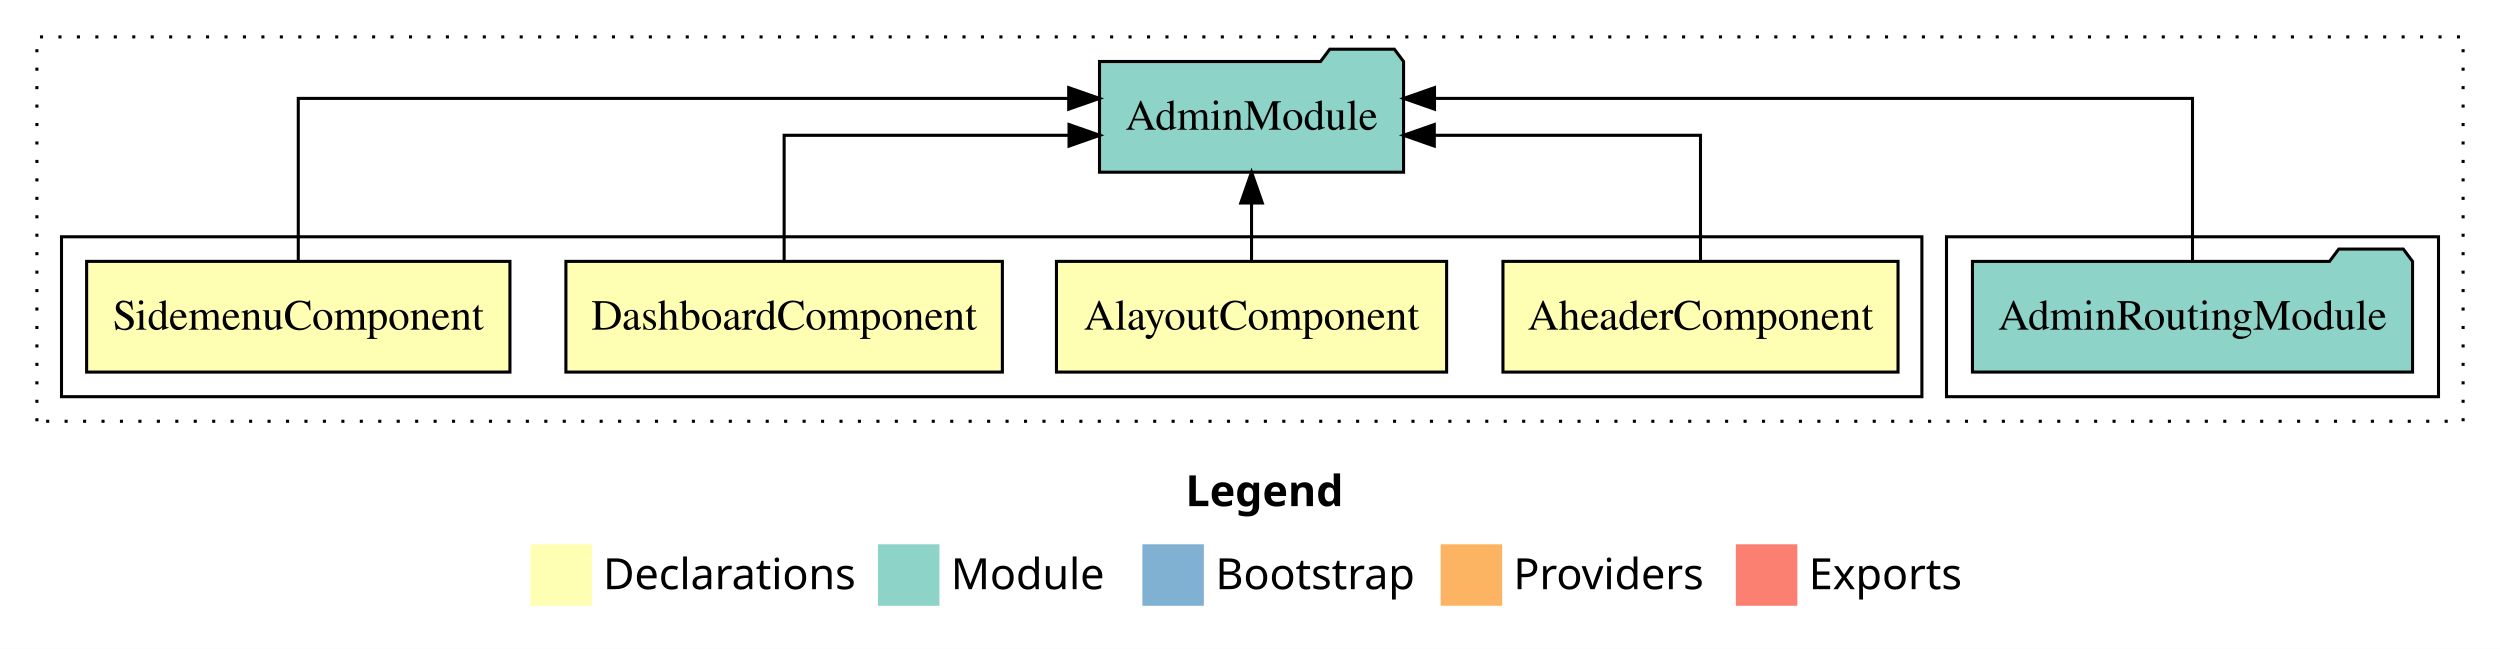
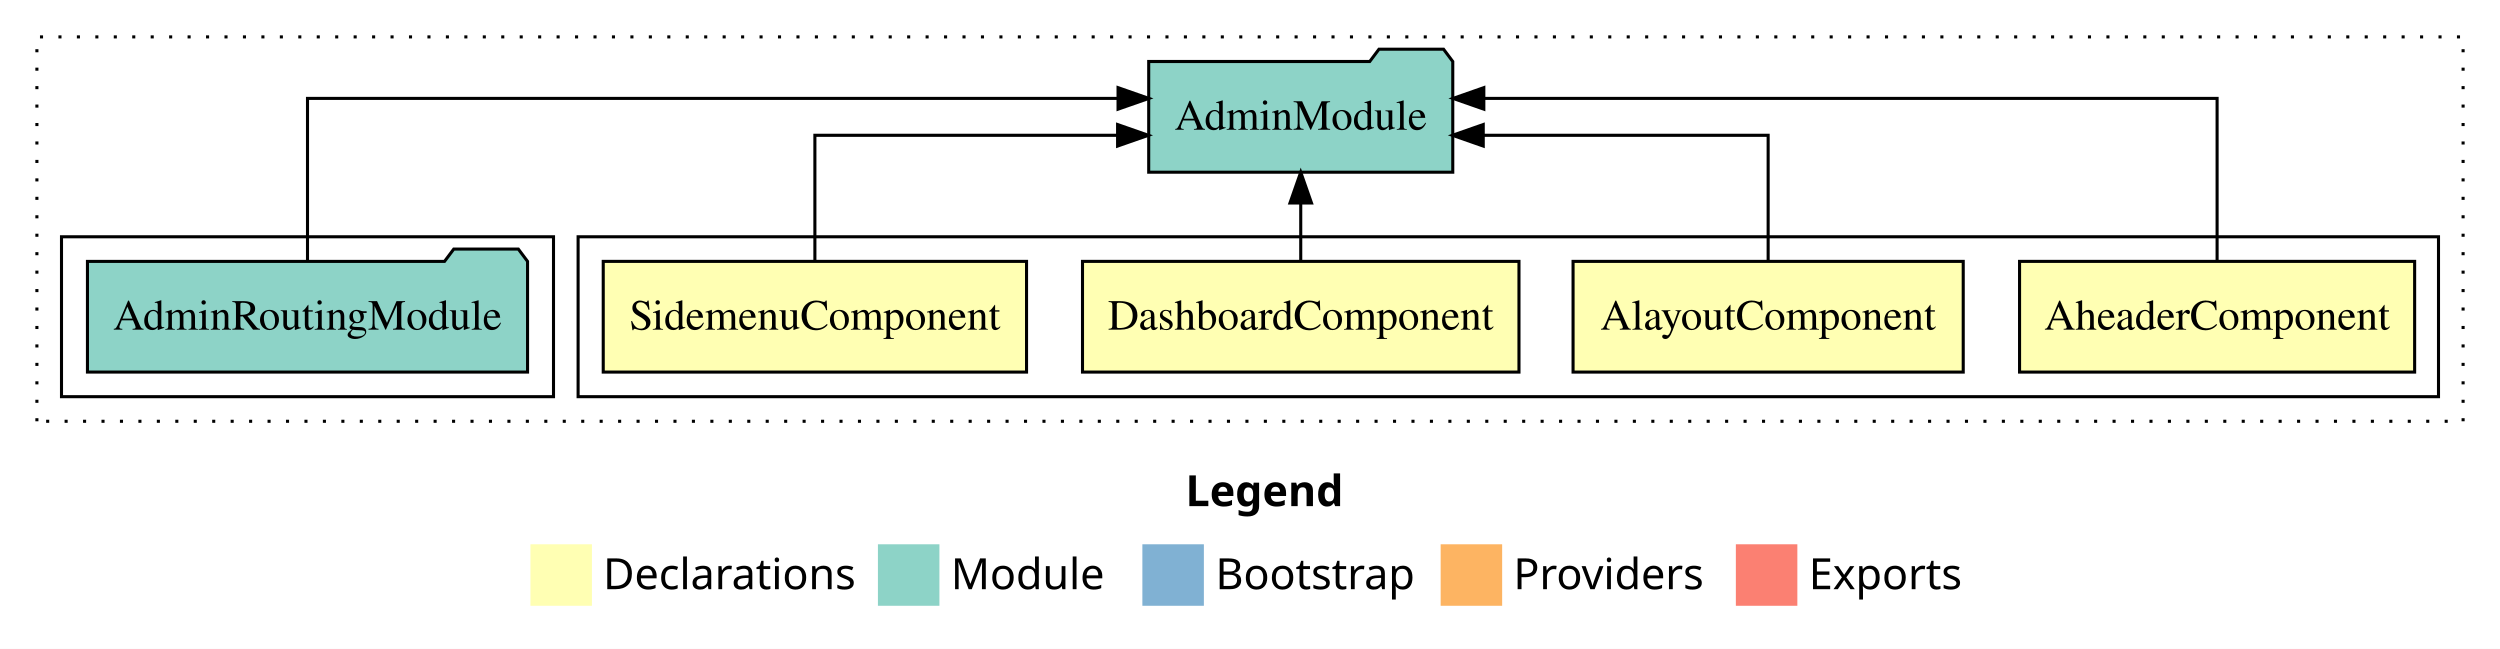
<svg xmlns="http://www.w3.org/2000/svg" width="813pt" height="211pt" viewBox="0.00 0.00 813.00 211.00">
  <g id="graph0" class="graph" transform="scale(1 1) rotate(0) translate(4 207)">
    <polygon fill="white" stroke="transparent" points="-4,4 -4,-207 809,-207 809,4 -4,4" />
    <text text-anchor="start" x="381.51" y="-42.4" font-family="Times-12" font-weight="bold" font-size="14.00">Legend</text>
    <polygon fill="#ffffb3" stroke="transparent" points="168.5,-10 168.5,-30 188.5,-30 188.5,-10 168.5,-10" />
    <text text-anchor="start" x="192.13" y="-15.4" font-family="Times-12" font-size="14.00">  Declarations</text>
    <polygon fill="#8dd3c7" stroke="transparent" points="281.5,-10 281.5,-30 301.5,-30 301.5,-10 281.5,-10" />
    <text text-anchor="start" x="305.23" y="-15.4" font-family="Times-12" font-size="14.00">  Module</text>
    <polygon fill="#80b1d3" stroke="transparent" points="367.5,-10 367.5,-30 387.5,-30 387.5,-10 367.5,-10" />
    <text text-anchor="start" x="391.28" y="-15.4" font-family="Times-12" font-size="14.00">  Bootstrap</text>
    <polygon fill="#fdb462" stroke="transparent" points="464.5,-10 464.5,-30 484.5,-30 484.5,-10 464.5,-10" />
    <text text-anchor="start" x="488.17" y="-15.4" font-family="Times-12" font-size="14.00">  Providers</text>
    <polygon fill="#fb8072" stroke="transparent" points="560.5,-10 560.5,-30 580.5,-30 580.5,-10 560.5,-10" />
    <text text-anchor="start" x="584.23" y="-15.4" font-family="Times-12" font-size="14.00">  Exports</text>
    <g id="clust1" class="cluster">
      <polygon fill="none" stroke="black" stroke-dasharray="1,5" points="8,-70 8,-195 797,-195 797,-70 8,-70" />
    </g>
+     <g id="clust2" class="cluster">
+       <polygon fill="none" stroke="black" points="184,-78 184,-130 789,-130 789,-78 184,-78" />
+     </g>
    <g id="clust7" class="cluster">
-       <polygon fill="none" stroke="black" points="629,-78 629,-130 789,-130 789,-78 629,-78" />
-     </g>
-     <g id="clust2" class="cluster">
-       <polygon fill="none" stroke="black" points="16,-78 16,-130 621,-130 621,-78 16,-78" />
+       <polygon fill="none" stroke="black" points="16,-78 16,-130 176,-130 176,-78 16,-78" />
    </g>
    <g id="node1" class="node">
-       <polygon fill="#ffffb3" stroke="black" points="613.24,-122 484.76,-122 484.76,-86 613.24,-86 613.24,-122" />
-       <text text-anchor="middle" x="549" y="-99.8" font-family="Times,serif" font-size="14.00">AheaderComponent</text>
+       <polygon fill="#ffffb3" stroke="black" points="781.24,-122 652.76,-122 652.76,-86 781.24,-86 781.24,-122" />
+       <text text-anchor="middle" x="717" y="-99.8" font-family="Times,serif" font-size="14.00">AheaderComponent</text>
    </g>
    <g id="node5" class="node">
-       <polygon fill="#8dd3c7" stroke="black" points="452.44,-187 449.44,-191 428.44,-191 425.44,-187 353.56,-187 353.56,-151 452.44,-151 452.44,-187" />
-       <text text-anchor="middle" x="403" y="-164.8" font-family="Times,serif" font-size="14.00">AdminModule</text>
+       <polygon fill="#8dd3c7" stroke="black" points="468.44,-187 465.44,-191 444.44,-191 441.44,-187 369.56,-187 369.56,-151 468.44,-151 468.44,-187" />
+       <text text-anchor="middle" x="419" y="-164.8" font-family="Times,serif" font-size="14.00">AdminModule</text>
    </g>
    <g id="edge1" class="edge">
-       <path fill="none" stroke="black" d="M549,-122.02C549,-139.37 549,-163 549,-163 549,-163 462.43,-163 462.43,-163" />
-       <polygon fill="black" stroke="black" points="462.43,-159.5 452.43,-163 462.43,-166.5 462.43,-159.5" />
+       <path fill="none" stroke="black" d="M717,-122.28C717,-143.32 717,-175 717,-175 717,-175 478.54,-175 478.54,-175" />
+       <polygon fill="black" stroke="black" points="478.54,-171.5 468.54,-175 478.54,-178.5 478.54,-171.5" />
    </g>
    <g id="node2" class="node">
-       <polygon fill="#ffffb3" stroke="black" points="466.44,-122 339.56,-122 339.56,-86 466.44,-86 466.44,-122" />
-       <text text-anchor="middle" x="403" y="-99.8" font-family="Times,serif" font-size="14.00">AlayoutComponent</text>
+       <polygon fill="#ffffb3" stroke="black" points="634.44,-122 507.56,-122 507.56,-86 634.44,-86 634.44,-122" />
+       <text text-anchor="middle" x="571" y="-99.8" font-family="Times,serif" font-size="14.00">AlayoutComponent</text>
    </g>
    <g id="edge2" class="edge">
-       <path fill="none" stroke="black" d="M403,-122.11C403,-122.11 403,-140.99 403,-140.99" />
-       <polygon fill="black" stroke="black" points="399.5,-140.99 403,-150.99 406.5,-140.99 399.5,-140.99" />
+       <path fill="none" stroke="black" d="M571,-122.02C571,-139.37 571,-163 571,-163 571,-163 478.35,-163 478.35,-163" />
+       <polygon fill="black" stroke="black" points="478.35,-159.5 468.35,-163 478.35,-166.5 478.35,-159.5" />
    </g>
    <g id="node3" class="node">
-       <polygon fill="#ffffb3" stroke="black" points="321.97,-122 180.03,-122 180.03,-86 321.97,-86 321.97,-122" />
-       <text text-anchor="middle" x="251" y="-99.8" font-family="Times,serif" font-size="14.00">DashboardComponent</text>
+       <polygon fill="#ffffb3" stroke="black" points="489.97,-122 348.03,-122 348.03,-86 489.97,-86 489.97,-122" />
+       <text text-anchor="middle" x="419" y="-99.8" font-family="Times,serif" font-size="14.00">DashboardComponent</text>
    </g>
    <g id="edge3" class="edge">
-       <path fill="none" stroke="black" d="M251,-122.02C251,-139.37 251,-163 251,-163 251,-163 343.65,-163 343.65,-163" />
-       <polygon fill="black" stroke="black" points="343.65,-166.5 353.65,-163 343.65,-159.5 343.65,-166.5" />
+       <path fill="none" stroke="black" d="M419,-122.11C419,-122.11 419,-140.99 419,-140.99" />
+       <polygon fill="black" stroke="black" points="415.5,-140.99 419,-150.99 422.5,-140.99 415.5,-140.99" />
    </g>
    <g id="node4" class="node">
-       <polygon fill="#ffffb3" stroke="black" points="161.83,-122 24.17,-122 24.17,-86 161.83,-86 161.83,-122" />
-       <text text-anchor="middle" x="93" y="-99.8" font-family="Times,serif" font-size="14.00">SidemenuComponent</text>
+       <polygon fill="#ffffb3" stroke="black" points="329.83,-122 192.17,-122 192.17,-86 329.83,-86 329.83,-122" />
+       <text text-anchor="middle" x="261" y="-99.8" font-family="Times,serif" font-size="14.00">SidemenuComponent</text>
    </g>
    <g id="edge4" class="edge">
-       <path fill="none" stroke="black" d="M93,-122.28C93,-143.32 93,-175 93,-175 93,-175 343.54,-175 343.54,-175" />
-       <polygon fill="black" stroke="black" points="343.54,-178.5 353.54,-175 343.54,-171.5 343.54,-178.5" />
+       <path fill="none" stroke="black" d="M261,-122.02C261,-139.37 261,-163 261,-163 261,-163 359.44,-163 359.44,-163" />
+       <polygon fill="black" stroke="black" points="359.44,-166.5 369.44,-163 359.44,-159.5 359.44,-166.5" />
    </g>
    <g id="node6" class="node">
-       <polygon fill="#8dd3c7" stroke="black" points="780.56,-122 777.56,-126 756.56,-126 753.56,-122 637.44,-122 637.44,-86 780.56,-86 780.56,-122" />
-       <text text-anchor="middle" x="709" y="-99.8" font-family="Times,serif" font-size="14.00">AdminRoutingModule</text>
+       <polygon fill="#8dd3c7" stroke="black" points="167.56,-122 164.56,-126 143.56,-126 140.56,-122 24.44,-122 24.44,-86 167.56,-86 167.56,-122" />
+       <text text-anchor="middle" x="96" y="-99.8" font-family="Times,serif" font-size="14.00">AdminRoutingModule</text>
    </g>
    <g id="edge5" class="edge">
-       <path fill="none" stroke="black" d="M709,-122.28C709,-143.32 709,-175 709,-175 709,-175 462.5,-175 462.5,-175" />
-       <polygon fill="black" stroke="black" points="462.5,-171.5 452.5,-175 462.5,-178.5 462.5,-171.5" />
+       <path fill="none" stroke="black" d="M96,-122.28C96,-143.32 96,-175 96,-175 96,-175 359.59,-175 359.59,-175" />
+       <polygon fill="black" stroke="black" points="359.59,-178.5 369.59,-175 359.59,-171.5 359.59,-178.5" />
    </g>
  </g>
</svg>
